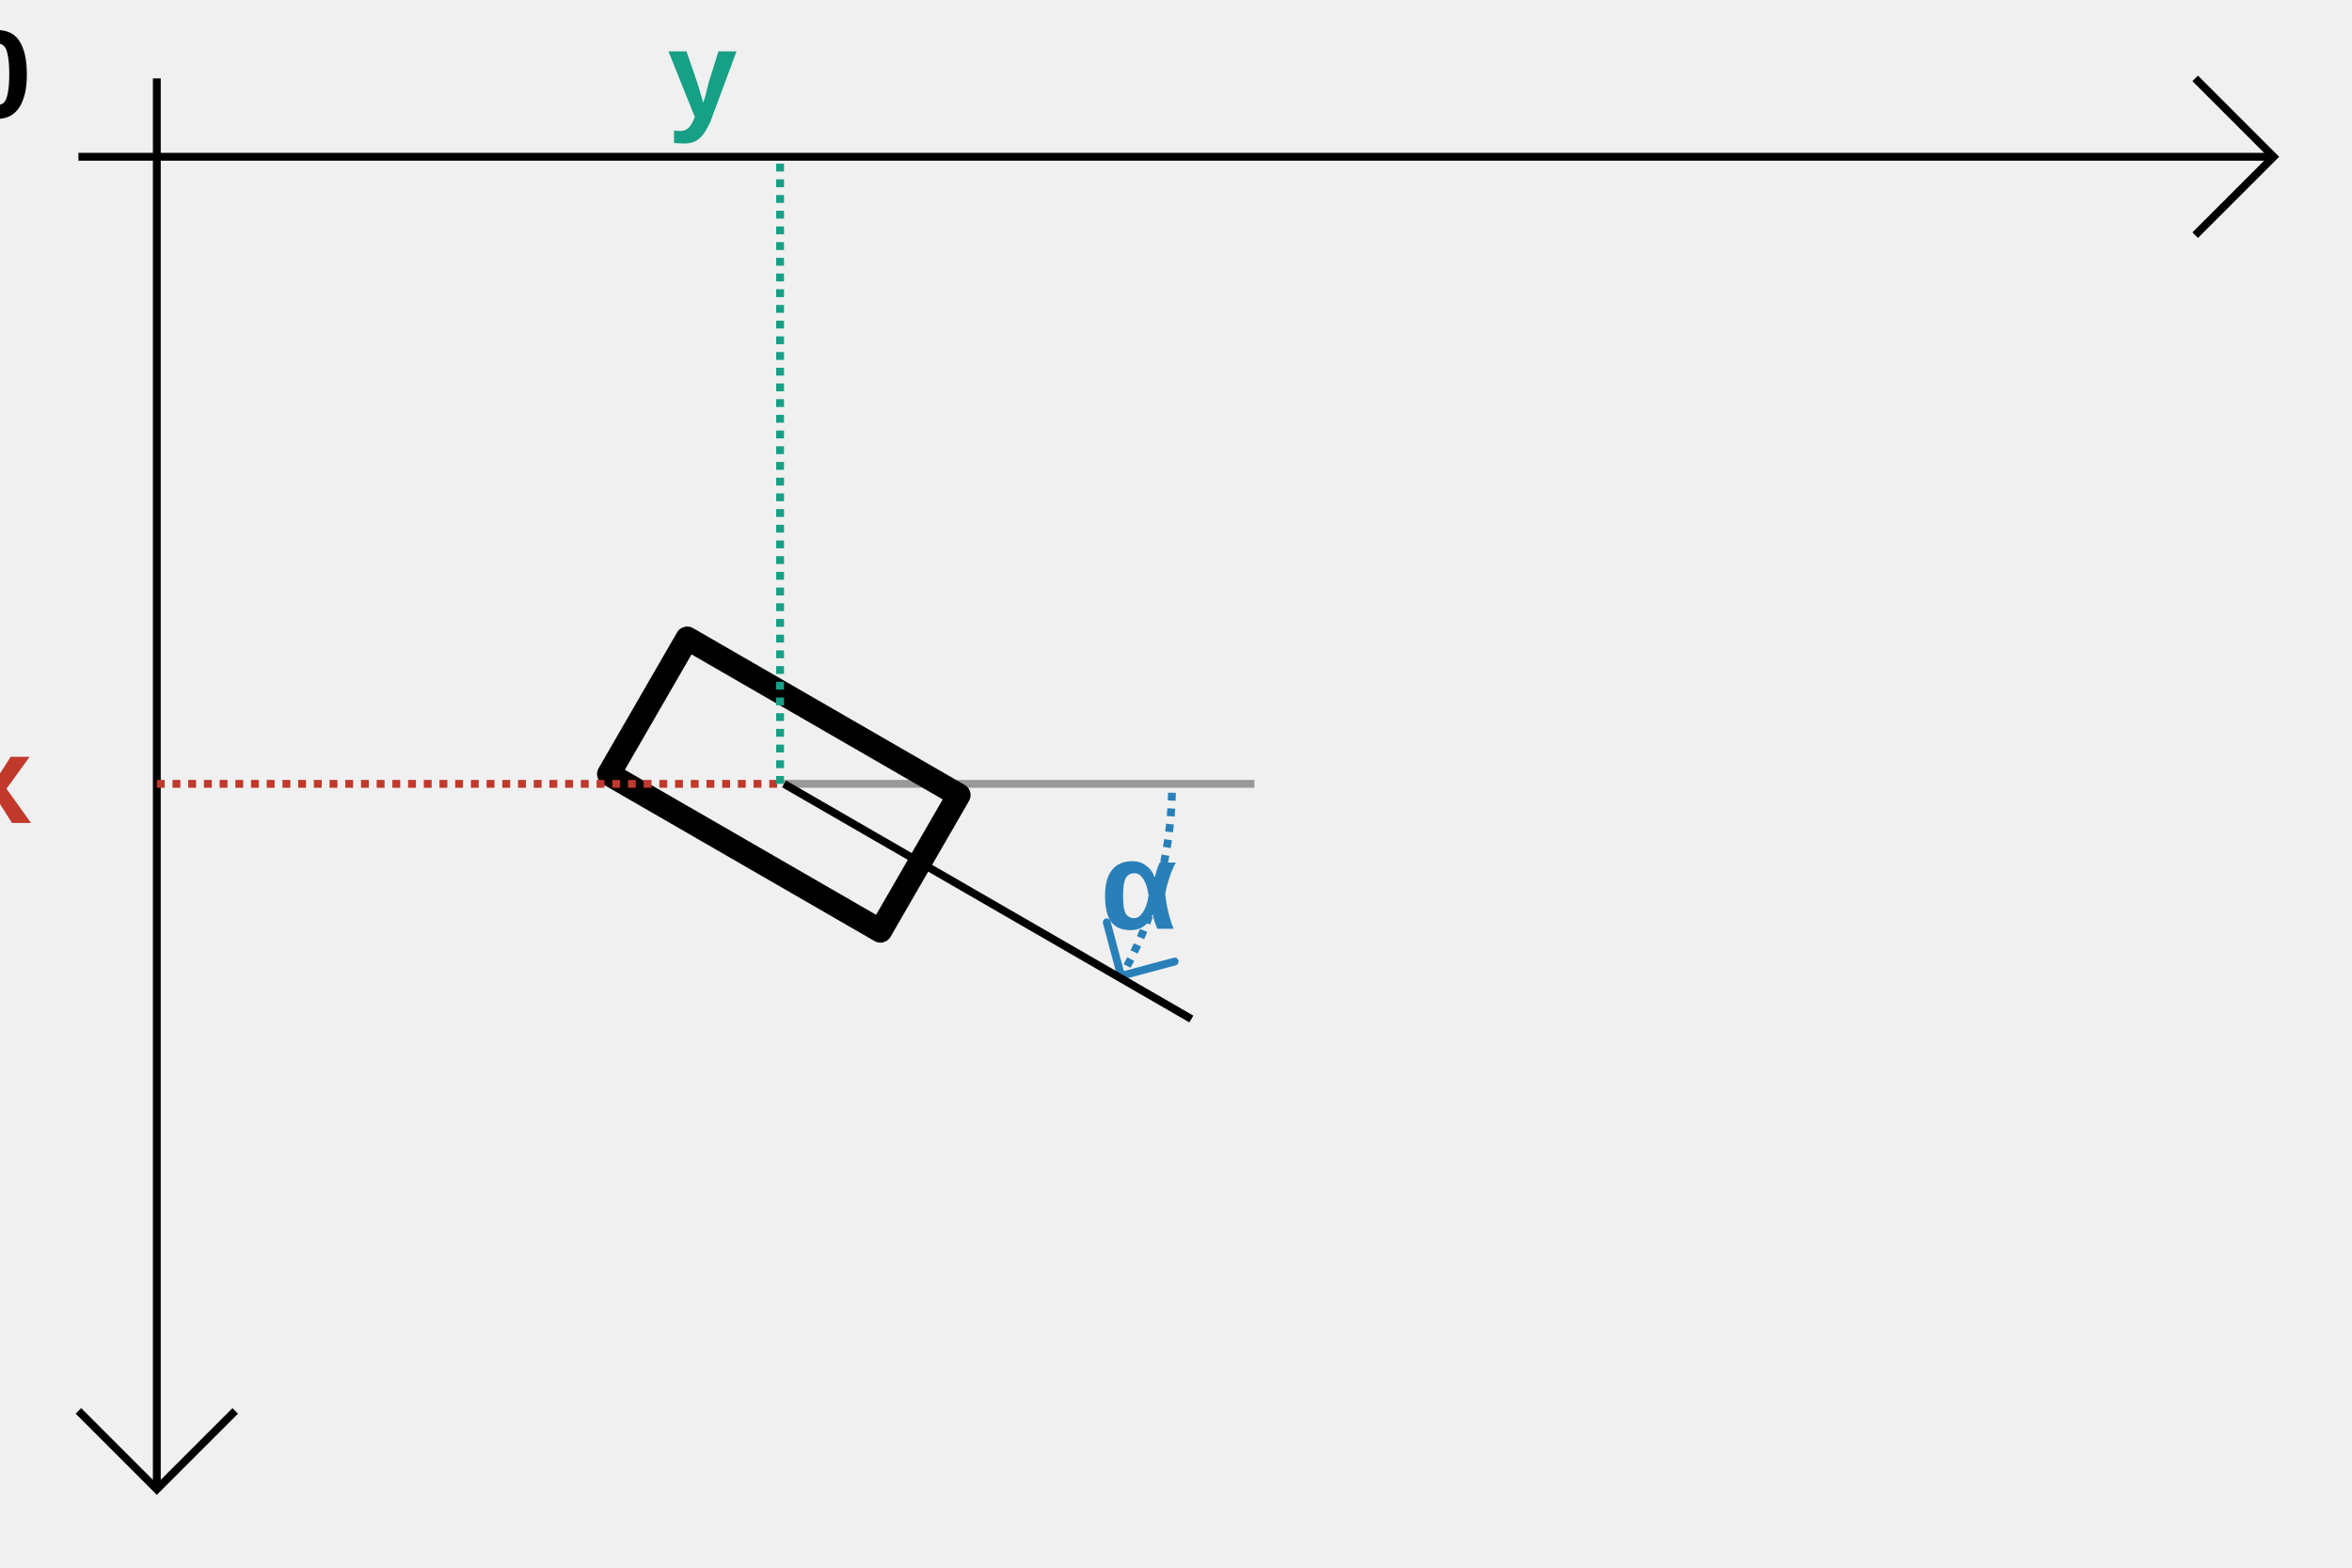
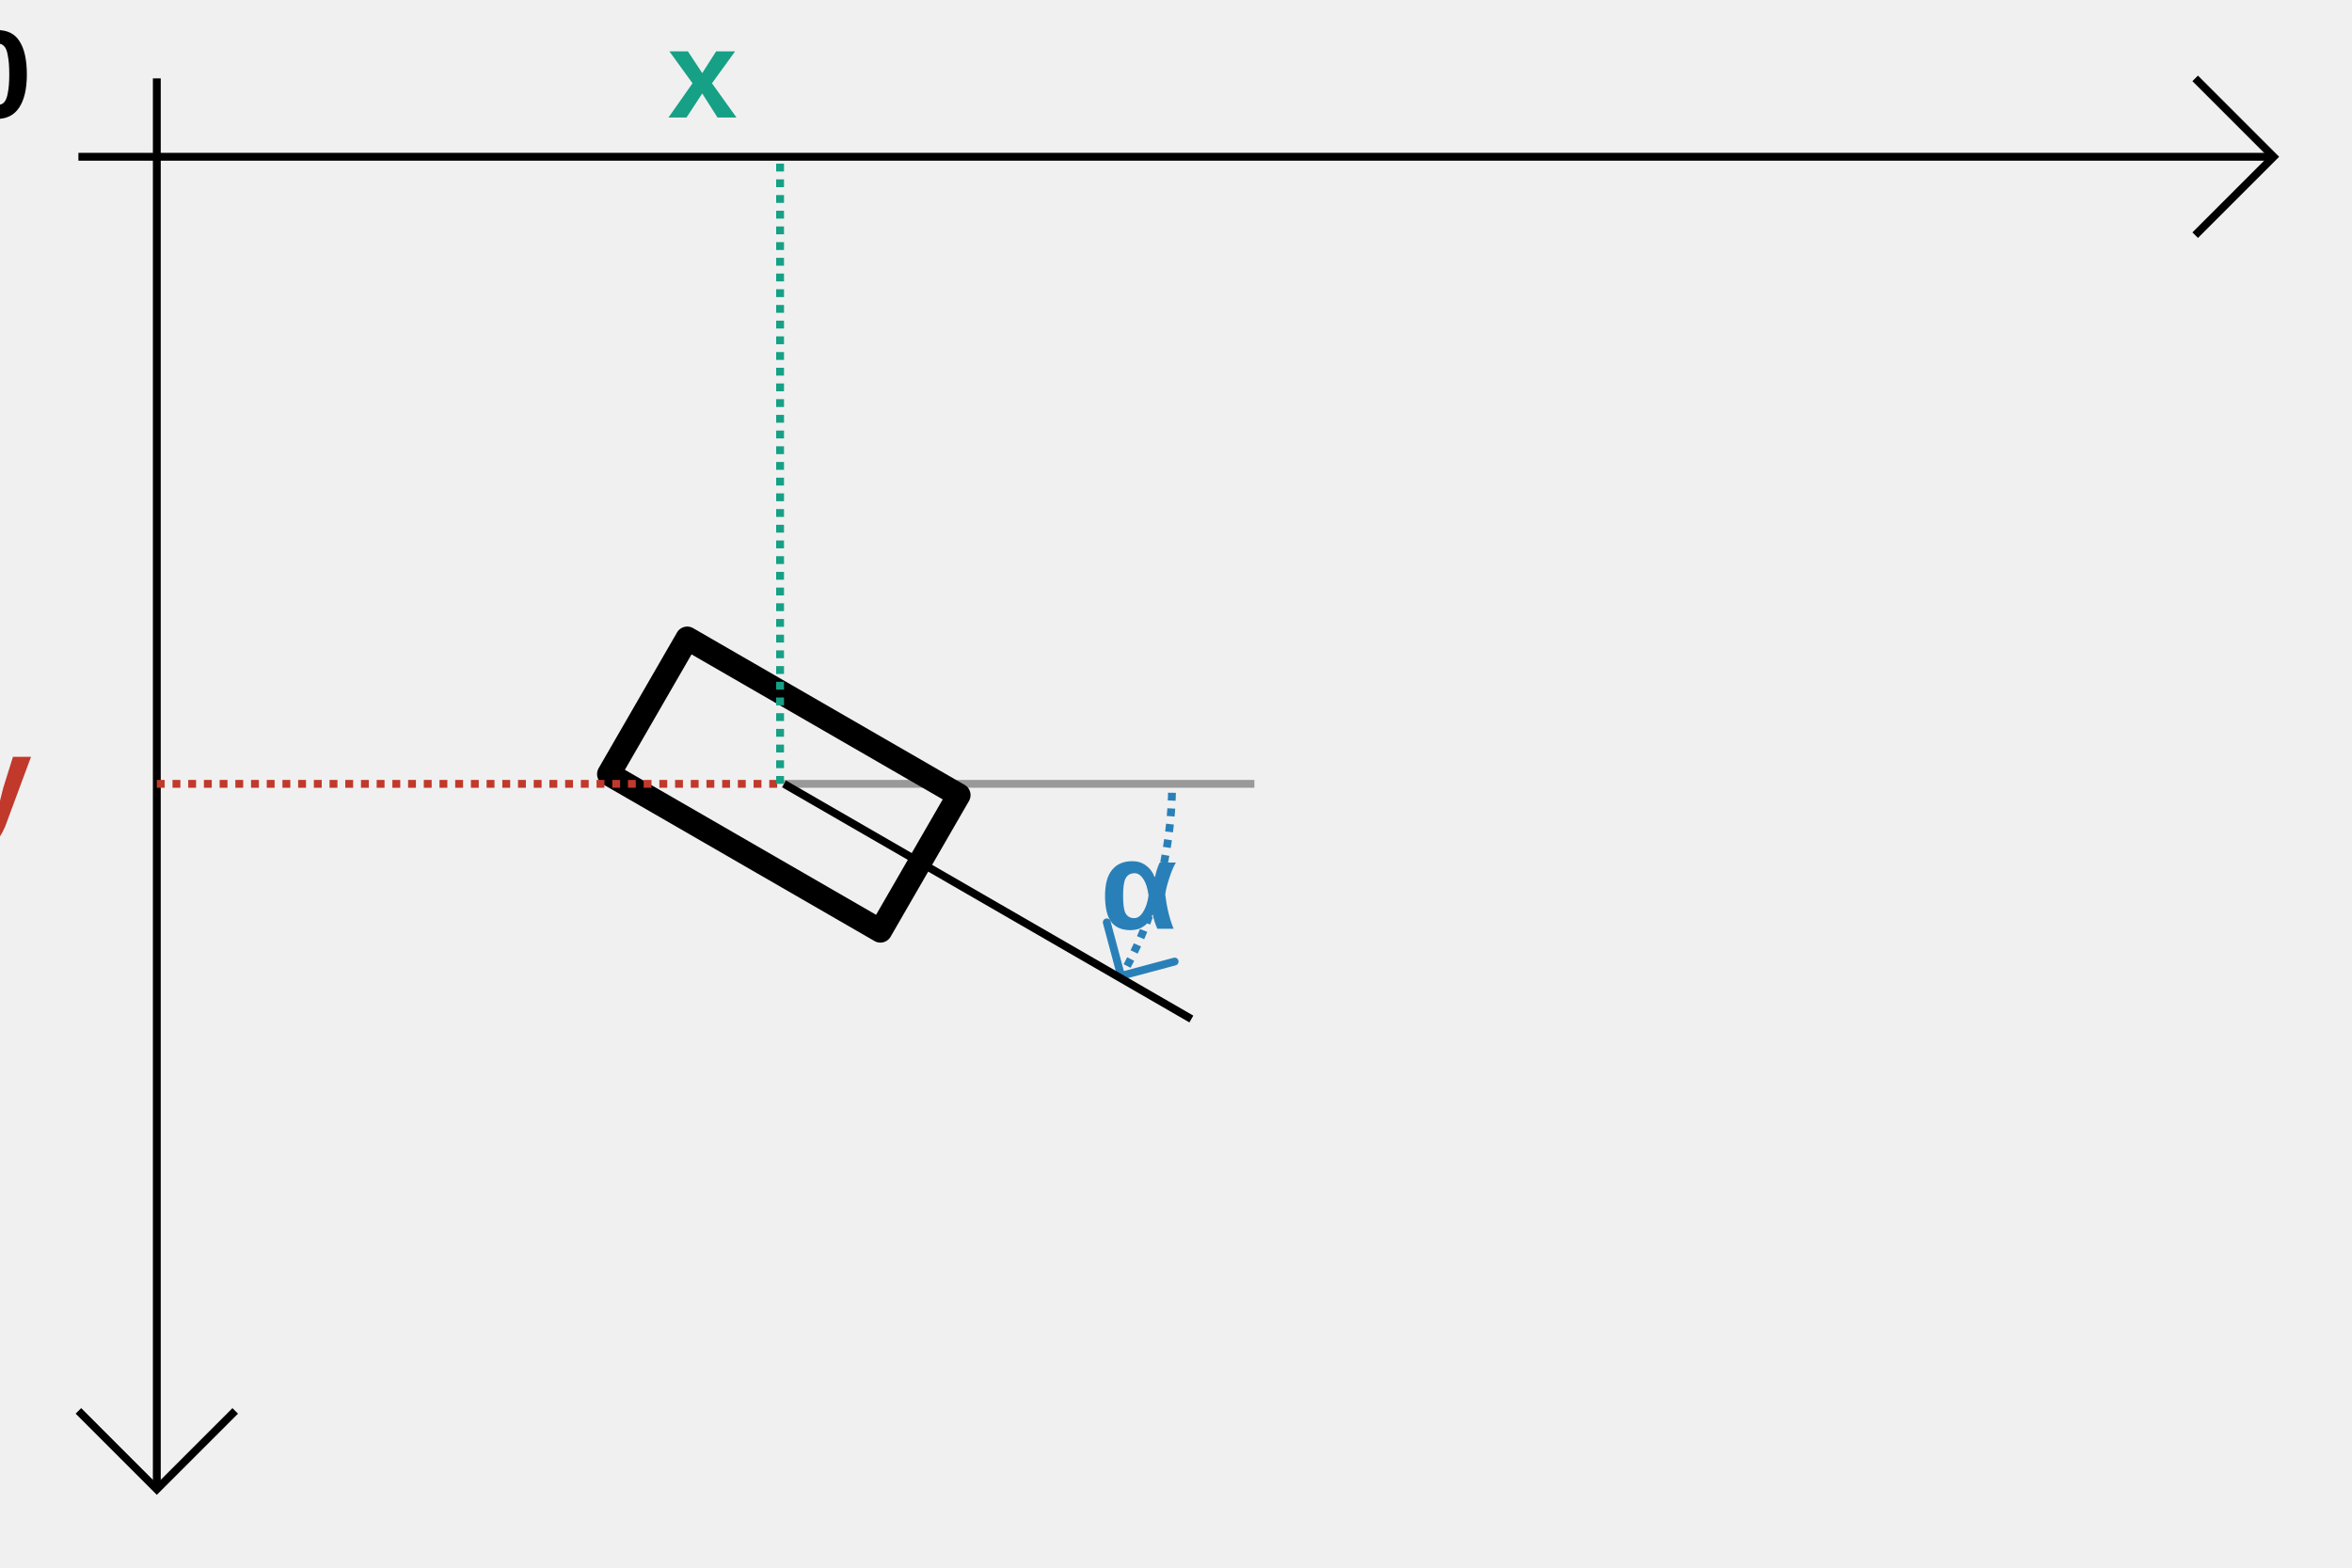
<svg xmlns="http://www.w3.org/2000/svg" width="300" height="200" viewBox="0 0 79.375 52.917" version="1.1" id="svg8">
  <defs id="defs2" />
  <g id="layer1" transform="translate(0,-244.0833)">
    <path style="opacity:1;fill:none;fill-opacity:1;stroke:#2980b9;stroke-width:0.265;stroke-linecap:butt;stroke-linejoin:round;stroke-miterlimit:4;stroke-dasharray:0.265, 0.265;stroke-dashoffset:0;stroke-opacity:1" id="path850" d="m 37.783,-277.156 a 13.229,13.229 0 0 1 1.772,6.615" transform="scale(1,-1)" />
    <path style="fill:none;stroke:#999999;stroke-width:0.265px;stroke-linecap:butt;stroke-linejoin:miter;stroke-opacity:1" d="m 26.458,270.542 h 15.875" id="path846" />
    <rect style="opacity:1;fill:#2980b9;fill-opacity:1;stroke:none;stroke-width:0.794;stroke-linecap:round;stroke-linejoin:round;stroke-miterlimit:4;stroke-dasharray:none;stroke-dashoffset:0;stroke-opacity:1" id="rect812" width="157.238" height="136.827" x="-312.964" y="246.351" />
    <rect y="109.524" x="-312.964" height="136.827" width="157.238" id="rect814" style="opacity:1;fill:#16a085;fill-opacity:1;stroke:none;stroke-width:0.794;stroke-linecap:round;stroke-linejoin:round;stroke-miterlimit:4;stroke-dasharray:none;stroke-dashoffset:0;stroke-opacity:1" />
    <rect style="opacity:1;fill:#c0392b;fill-opacity:1;stroke:none;stroke-width:0.794;stroke-linecap:round;stroke-linejoin:round;stroke-miterlimit:4;stroke-dasharray:none;stroke-dashoffset:0;stroke-opacity:1" id="rect816" width="157.238" height="136.827" x="-312.964" y="-27.304" />
    <rect style="opacity:1;fill:#ffffff;fill-opacity:0.502;stroke:none;stroke-width:0.794;stroke-linecap:round;stroke-linejoin:round;stroke-miterlimit:4;stroke-dasharray:none;stroke-dashoffset:0;stroke-opacity:1" id="rect818" width="157.238" height="509.512" x="-241.149" y="-72.661" />
    <rect y="146.565" x="200.327" height="136.827" width="157.238" id="rect820" style="opacity:1;fill:#94c0dc;fill-opacity:1;stroke:none;stroke-width:0.794;stroke-linecap:round;stroke-linejoin:round;stroke-miterlimit:4;stroke-dasharray:none;stroke-dashoffset:0;stroke-opacity:1" />
    <rect style="opacity:1;fill:#8bd0c2;fill-opacity:1;stroke:none;stroke-width:0.794;stroke-linecap:round;stroke-linejoin:round;stroke-miterlimit:4;stroke-dasharray:none;stroke-dashoffset:0;stroke-opacity:1" id="rect822" width="157.238" height="136.827" x="200.327" y="9.738" />
    <rect y="-127.089" x="200.327" height="136.827" width="157.238" id="rect824" style="opacity:1;fill:#e09c95;fill-opacity:1;stroke:none;stroke-width:0.794;stroke-linecap:round;stroke-linejoin:round;stroke-miterlimit:4;stroke-dasharray:none;stroke-dashoffset:0;stroke-opacity:1" />
    <path style="fill:none;stroke:#000000;stroke-width:0.265px;stroke-linecap:butt;stroke-linejoin:miter;stroke-opacity:1" d="m 5.292,294.354 v -47.625" id="path824" />
    <path style="fill:none;stroke:#000000;stroke-width:0.265px;stroke-linecap:butt;stroke-linejoin:miter;stroke-opacity:1" d="m 2.646,291.708 2.646,2.646 2.646,-2.646" id="path826" />
    <path id="path828" d="M 2.646,249.375 H 76.729" style="fill:none;stroke:#000000;stroke-width:0.265px;stroke-linecap:butt;stroke-linejoin:miter;stroke-opacity:1" />
    <path id="path830" d="m 74.083,246.729 2.646,2.646 -2.646,2.646" style="fill:none;stroke:#000000;stroke-width:0.265px;stroke-linecap:butt;stroke-linejoin:miter;stroke-opacity:1" />
-     <text xml:space="preserve" style="font-style:normal;font-weight:normal;font-size:4.233px;line-height:1.25;font-family:sans-serif;letter-spacing:0px;word-spacing:0px;fill:#c0392b;fill-opacity:1;stroke:none;stroke-width:0.265;" x="2.646" y="271.865" id="text834">
-       <tspan id="tspan832" x="2.646" y="271.865" style="font-style:normal;font-variant:normal;font-weight:bold;font-stretch:normal;font-family:Arial;-inkscape-font-specification:'Arial Bold';text-align:center;text-anchor:middle;stroke-width:0.265;fill:#c0392b;fill-opacity:1;">x</tspan>
+     <text xml:space="preserve" style="font-style:normal;font-weight:normal;font-size:4.233px;line-height:1.25;font-family:sans-serif;letter-spacing:0px;word-spacing:0px;fill:#c0392b;fill-opacity:1;stroke:none;stroke-width:0.265" x="2.646" y="271.865" id="text834">
+       <tspan id="tspan832" x="2.646" y="271.865" style="font-style:normal;font-variant:normal;font-weight:bold;font-stretch:normal;font-family:Arial;-inkscape-font-specification:'Arial Bold';text-align:center;text-anchor:middle;fill:#c0392b;fill-opacity:1;stroke-width:0.265">y</tspan>
    </text>
    <text id="text838" y="248.052" x="26.458" style="font-style:normal;font-weight:normal;font-size:4.233px;line-height:1.25;font-family:sans-serif;letter-spacing:0px;word-spacing:0px;fill:#16a085;fill-opacity:1;stroke:none;stroke-width:0.265" xml:space="preserve">
-       <tspan style="font-style:normal;font-variant:normal;font-weight:bold;font-stretch:normal;font-family:Arial;-inkscape-font-specification:'Arial Bold';text-align:center;text-anchor:middle;fill:#16a085;fill-opacity:1;stroke-width:0.265" y="248.052" x="26.458" id="tspan836">y</tspan>
+       <tspan style="font-style:normal;font-variant:normal;font-weight:bold;font-stretch:normal;font-family:Arial;-inkscape-font-specification:'Arial Bold';text-align:center;text-anchor:middle;fill:#16a085;fill-opacity:1;stroke-width:0.265" y="248.052" x="26.458" id="tspan836">x</tspan>
    </text>
    <rect style="opacity:1;fill:none;fill-opacity:1;stroke:#000000;stroke-width:0.794;stroke-linecap:round;stroke-linejoin:round;stroke-miterlimit:4;stroke-dasharray:none;stroke-dashoffset:0;stroke-opacity:1" id="rect840" width="10.583" height="5.292" x="152.9" y="-223.738" transform="matrix(0.8660254,0.5,0.5,-0.8660254,0,0)" />
    <path style="fill:none;stroke:#c0392b;stroke-width:0.265;stroke-linecap:butt;stroke-linejoin:miter;stroke-opacity:1;stroke-miterlimit:4;stroke-dasharray:0.265,0.265;stroke-dashoffset:0" d="M 5.292,270.542 H 26.458" id="path842" />
    <path style="fill:none;stroke:#16a085;stroke-width:0.265;stroke-linecap:butt;stroke-linejoin:miter;stroke-miterlimit:4;stroke-dasharray:0.265, 0.265;stroke-dashoffset:0;stroke-opacity:1" d="M 26.326,270.542 V 249.375" id="path844" />
    <text xml:space="preserve" style="font-style:normal;font-weight:normal;font-size:4.233px;line-height:1.25;font-family:Symbol;letter-spacing:0px;word-spacing:0px;fill:#16a085;fill-opacity:1;stroke:none;stroke-width:0.265;-inkscape-font-specification:Symbol;font-stretch:normal;font-variant:normal;" x="43.656" y="266.573" id="text856">
      <tspan id="tspan854" x="43.656" y="270.318" style="font-style:normal;font-variant:normal;font-weight:normal;font-stretch:normal;font-family:Symbol;-inkscape-font-specification:Symbol;text-align:center;text-anchor:middle;fill:#16a085;fill-opacity:1;stroke-width:0.265;" />
    </text>
    <text xml:space="preserve" style="font-style:normal;font-weight:normal;font-size:4.233px;line-height:1.25;font-family:sans-serif;letter-spacing:0px;word-spacing:0px;fill:#2980b9;fill-opacity:1;stroke:none;stroke-width:0.265" x="41.172" y="275.432" id="text860">
      <tspan id="tspan858" x="41.172" y="275.432" style="font-style:normal;font-variant:normal;font-weight:bold;font-stretch:normal;font-family:Arial;-inkscape-font-specification:'Arial Bold';text-align:center;text-anchor:middle;fill:#2980b9;fill-opacity:1;stroke-width:0.265">α</tspan>
    </text>
    <path style="fill:none;stroke:#2980b9;stroke-width:0.265px;stroke-linecap:round;stroke-linejoin:round;stroke-opacity:1" d="m 37.351,275.217 0.484,1.807 1.807,-0.484" id="path862" />
    <path id="path848" d="m 26.458,270.542 13.748,7.938" style="fill:none;stroke:#000000;stroke-width:0.265px;stroke-linecap:butt;stroke-linejoin:miter;stroke-opacity:1" />
    <text id="text870" y="248.052" x="2.646" style="font-style:normal;font-weight:normal;font-size:4.233px;line-height:1.25;font-family:sans-serif;letter-spacing:0px;word-spacing:0px;fill:#c0392b;fill-opacity:1;stroke:none;stroke-width:0.265" xml:space="preserve">
      <tspan style="font-style:normal;font-variant:normal;font-weight:bold;font-stretch:normal;font-size:4.233px;font-family:Arial;-inkscape-font-specification:'Arial Bold';text-align:center;text-anchor:middle;fill:#000000;fill-opacity:1;stroke-width:0.265" y="248.052" x="2.646" id="tspan868">0</tspan>
    </text>
  </g>
</svg>
